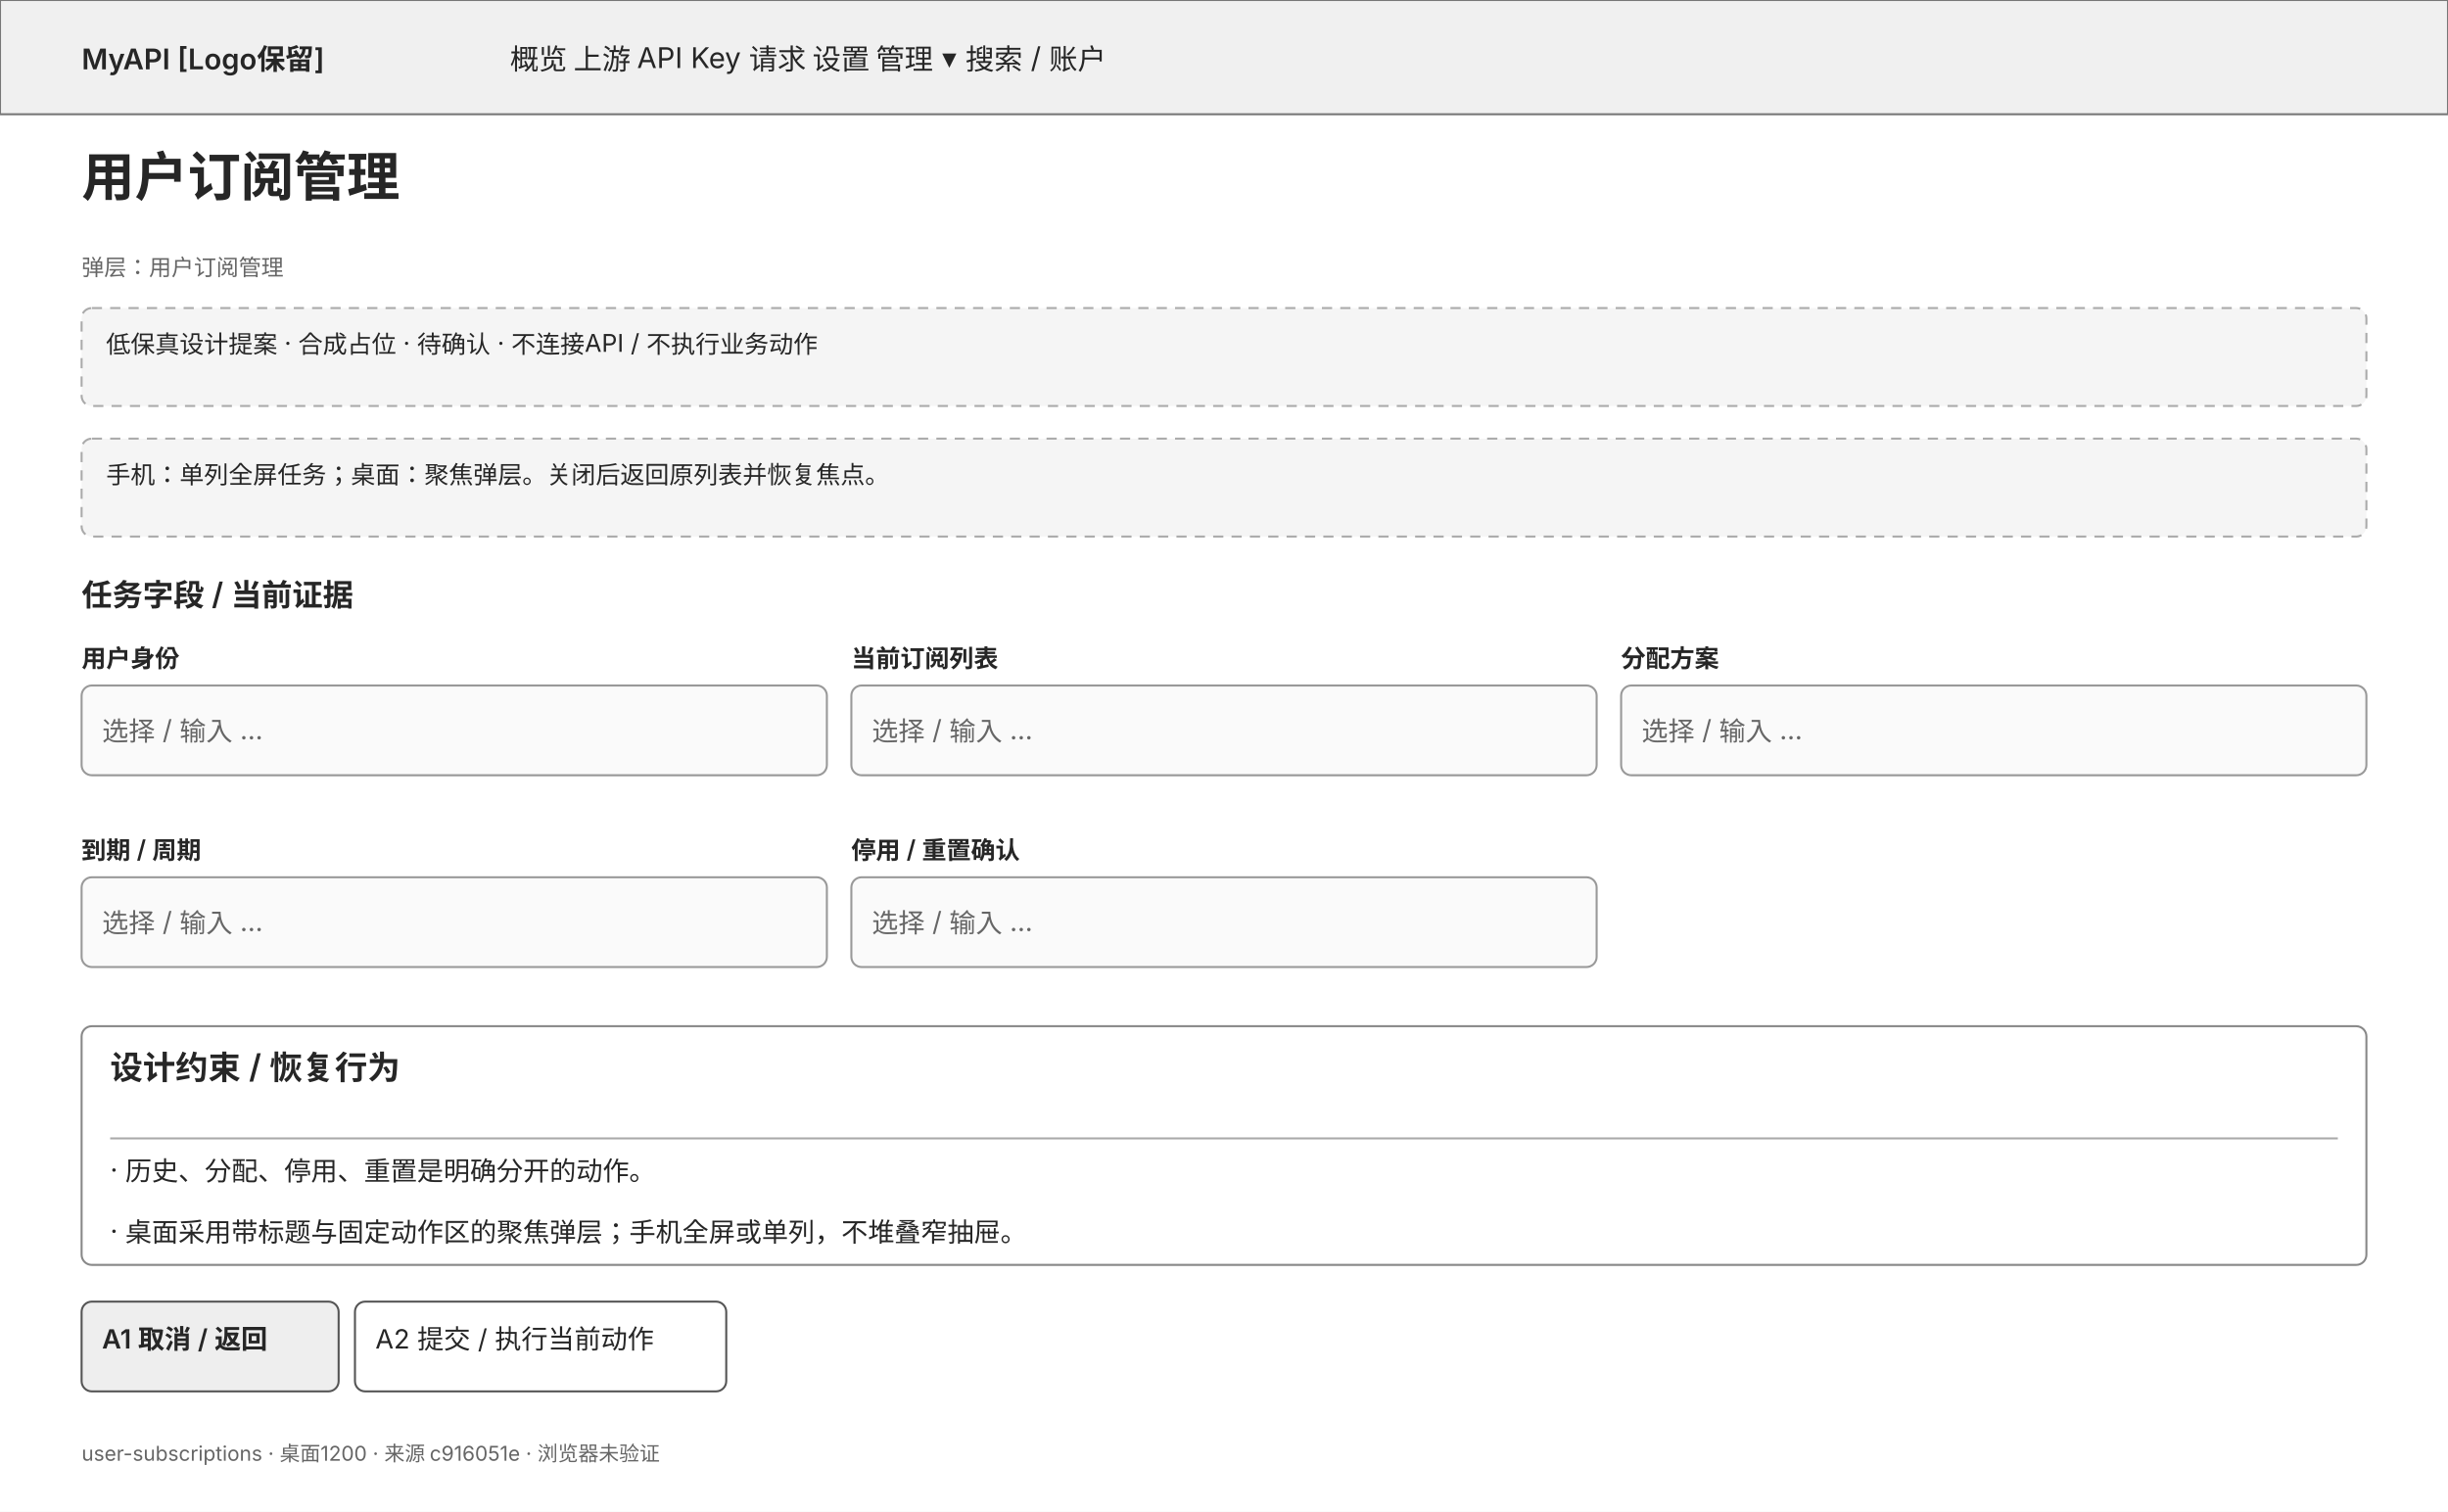
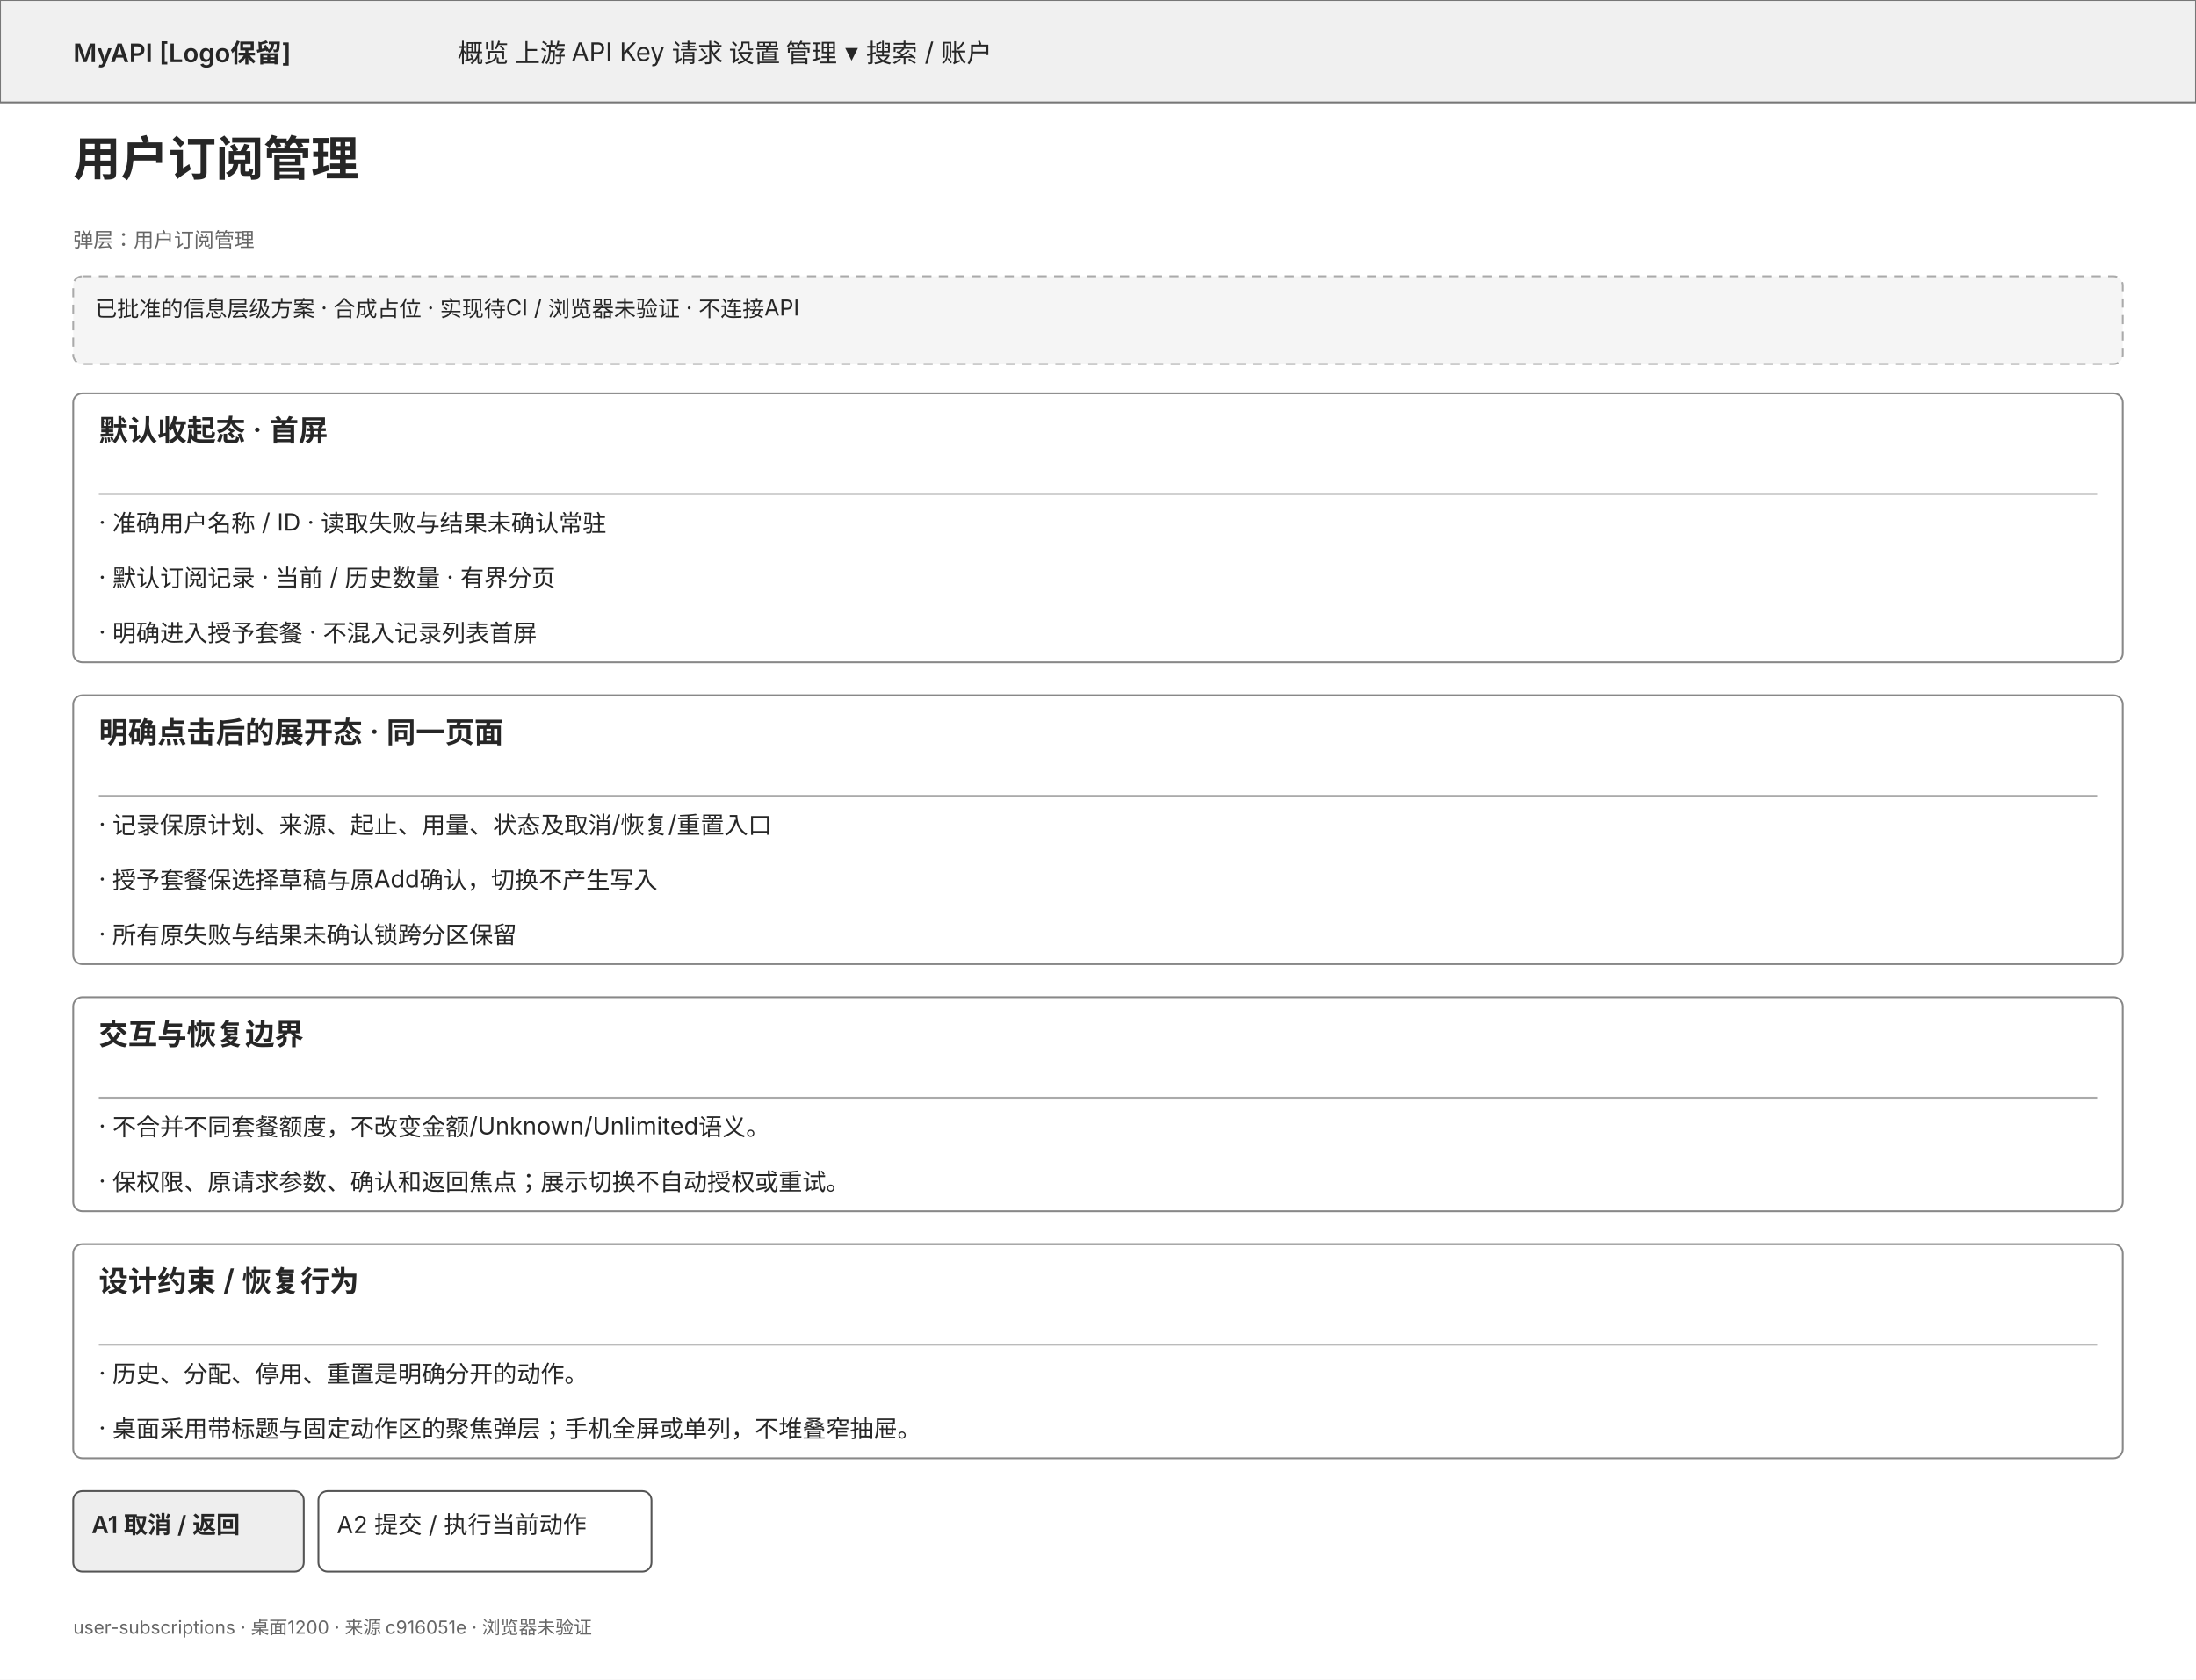
- <svg xmlns="http://www.w3.org/2000/svg" width="1200" height="741" viewBox="0 0 1200 741" role="img" aria-labelledby="title desc">
+ <svg xmlns="http://www.w3.org/2000/svg" width="1200" height="918" viewBox="0 0 1200 918" role="img" aria-labelledby="title desc">
  <rect width="100%" height="100%" fill="#ffffff" />
  <g font-family="system-ui, -apple-system, BlinkMacSystemFont, sans-serif">
    <rect x="0" y="0" width="1200" height="56" rx="0" fill="#f0f0f0" stroke="#777777" />
    <text x="40" y="34" font-size="14" font-weight="600" fill="#262626">MyAPI  [Logo保留]</text>
    <text x="250" y="34" font-size="14" font-weight="normal" fill="#262626">概览    上游    API Key    请求    设置    管理 ▾       搜索 / 账户</text>
    <text x="40" y="96" font-size="26" font-weight="600" fill="#262626">用户订阅管理</text>
    <text x="40" y="135" font-size="11" font-weight="normal" fill="#666666">弹层：用户订阅管理</text>
    <rect x="40" y="151" width="1120" height="48" rx="5" fill="#f5f5f5" stroke="#aaaaaa" stroke-dasharray="5 4" />
-     <text x="52" y="173" font-size="12" font-weight="normal" fill="#262626">低保真设计提案 · 合成占位 · 待确认 · 不连接API / 不执行业务动作</text>
-     <rect x="40" y="215" width="1120" height="48" rx="5" fill="#f5f5f5" stroke="#aaaaaa" stroke-dasharray="5 4" />
-     <text x="52" y="237" font-size="12" font-weight="normal" fill="#262626">手机：单列全屏任务；桌面：聚焦弹层。关闭后返回原列表并恢复焦点。</text>
-     <text x="40" y="297" font-size="15" font-weight="600" fill="#262626">任务字段 / 当前证据</text>
-     <text x="40.0" y="327" font-size="12" font-weight="600" fill="#262626">用户身份</text>
-     <rect x="40.0" y="336" width="365.333" height="44" rx="5" fill="#fafafa" stroke="#999999" />
-     <text x="50.0" y="363" font-size="13" font-weight="normal" fill="#666666">选择 / 输入 …</text>
-     <text x="417.333" y="327" font-size="12" font-weight="600" fill="#262626">当前订阅列表</text>
-     <rect x="417.333" y="336" width="365.333" height="44" rx="5" fill="#fafafa" stroke="#999999" />
-     <text x="427.333" y="363" font-size="13" font-weight="normal" fill="#666666">选择 / 输入 …</text>
-     <text x="794.667" y="327" font-size="12" font-weight="600" fill="#262626">分配方案</text>
-     <rect x="794.667" y="336" width="365.333" height="44" rx="5" fill="#fafafa" stroke="#999999" />
-     <text x="804.667" y="363" font-size="13" font-weight="normal" fill="#666666">选择 / 输入 …</text>
-     <text x="40.0" y="421" font-size="12" font-weight="600" fill="#262626">到期 / 周期</text>
-     <rect x="40.0" y="430" width="365.333" height="44" rx="5" fill="#fafafa" stroke="#999999" />
-     <text x="50.0" y="457" font-size="13" font-weight="normal" fill="#666666">选择 / 输入 …</text>
-     <text x="417.333" y="421" font-size="12" font-weight="600" fill="#262626">停用 / 重置确认</text>
-     <rect x="417.333" y="430" width="365.333" height="44" rx="5" fill="#fafafa" stroke="#999999" />
-     <text x="427.333" y="457" font-size="13" font-weight="normal" fill="#666666">选择 / 输入 …</text>
-     <rect x="40" y="503" width="1120" height="117" rx="5" fill="#ffffff" stroke="#888888" />
-     <text x="54" y="529" font-size="16" font-weight="600" fill="#262626">设计约束 / 恢复行为</text>
-     <line x1="54" y1="558" x2="1146" y2="558" stroke="#aaaaaa" />
-     <text x="54" y="578" font-size="13" font-weight="normal" fill="#262626">· 历史、分配、停用、重置是明确分开的动作。</text>
-     <text x="54" y="608" font-size="13" font-weight="normal" fill="#262626">· 桌面采用带标题与固定动作区的聚焦弹层；手机全屏或单列，不堆叠窄抽屉。</text>
-     <rect x="40" y="638" width="126" height="44" rx="5" fill="#eeeeee" stroke="#555555" />
-     <text x="50" y="661" font-size="13" font-weight="600" fill="#262626">A1 取消 / 返回</text>
-     <rect x="174" y="638" width="182" height="44" rx="5" fill="#ffffff" stroke="#555555" />
-     <text x="184" y="661" font-size="13" font-weight="normal" fill="#262626">A2 提交 / 执行当前动作</text>
-     <text x="40" y="716" font-size="10" font-weight="normal" fill="#666666">user-subscriptions · 桌面1200 · 来源 c916051e · 浏览器未验证</text>
+     <text x="52" y="173" font-size="12" font-weight="normal" fill="#262626">已批准的信息层级方案 · 合成占位 · 实现待CI / 浏览器未验证 · 不连接API</text>
+     <rect x="40" y="215" width="1120" height="147" rx="5" fill="#ffffff" stroke="#888888" />
+     <text x="54" y="241" font-size="16" font-weight="600" fill="#262626">默认收起态 · 首屏</text>
+     <line x1="54" y1="270" x2="1146" y2="270" stroke="#aaaaaa" />
+     <text x="54" y="290" font-size="13" font-weight="normal" fill="#262626">· 准确用户名称 / ID · 读取失败与结果未确认常驻</text>
+     <text x="54" y="320" font-size="13" font-weight="normal" fill="#262626">· 默认订阅记录 · 当前 / 历史数量 · 有界分页</text>
+     <text x="54" y="350" font-size="13" font-weight="normal" fill="#262626">· 明确进入授予套餐 · 不混入记录列表首屏</text>
+     <rect x="40" y="380" width="1120" height="147" rx="5" fill="#ffffff" stroke="#888888" />
+     <text x="54" y="406" font-size="16" font-weight="600" fill="#262626">明确点击后的展开态 · 同一页面</text>
+     <line x1="54" y1="435" x2="1146" y2="435" stroke="#aaaaaa" />
+     <text x="54" y="455" font-size="13" font-weight="normal" fill="#262626">· 记录保原计划、来源、起止、用量、状态及取消/恢复/重置入口</text>
+     <text x="54" y="485" font-size="13" font-weight="normal" fill="#262626">· 授予套餐保选择草稿与原Add确认，切换不产生写入</text>
+     <text x="54" y="515" font-size="13" font-weight="normal" fill="#262626">· 所有原失败与结果未确认锁跨分区保留</text>
+     <rect x="40" y="545" width="1120" height="117" rx="5" fill="#ffffff" stroke="#888888" />
+     <text x="54" y="571" font-size="16" font-weight="600" fill="#262626">交互与恢复边界</text>
+     <line x1="54" y1="600" x2="1146" y2="600" stroke="#aaaaaa" />
+     <text x="54" y="620" font-size="13" font-weight="normal" fill="#262626">· 不合并不同套餐额度，不改变金额/Unknown/Unlimited语义。</text>
+     <text x="54" y="650" font-size="13" font-weight="normal" fill="#262626">· 保权限、原请求参数、确认和返回焦点；展示切换不自动授权或重试。</text>
+     <rect x="40" y="680" width="1120" height="117" rx="5" fill="#ffffff" stroke="#888888" />
+     <text x="54" y="706" font-size="16" font-weight="600" fill="#262626">设计约束 / 恢复行为</text>
+     <line x1="54" y1="735" x2="1146" y2="735" stroke="#aaaaaa" />
+     <text x="54" y="755" font-size="13" font-weight="normal" fill="#262626">· 历史、分配、停用、重置是明确分开的动作。</text>
+     <text x="54" y="785" font-size="13" font-weight="normal" fill="#262626">· 桌面采用带标题与固定动作区的聚焦弹层；手机全屏或单列，不堆叠窄抽屉。</text>
+     <rect x="40" y="815" width="126" height="44" rx="5" fill="#eeeeee" stroke="#555555" />
+     <text x="50" y="838" font-size="13" font-weight="600" fill="#262626">A1 取消 / 返回</text>
+     <rect x="174" y="815" width="182" height="44" rx="5" fill="#ffffff" stroke="#555555" />
+     <text x="184" y="838" font-size="13" font-weight="normal" fill="#262626">A2 提交 / 执行当前动作</text>
+     <text x="40" y="893" font-size="10" font-weight="normal" fill="#666666">user-subscriptions · 桌面1200 · 来源 c916051e · 浏览器未验证</text>
  </g>
</svg>
